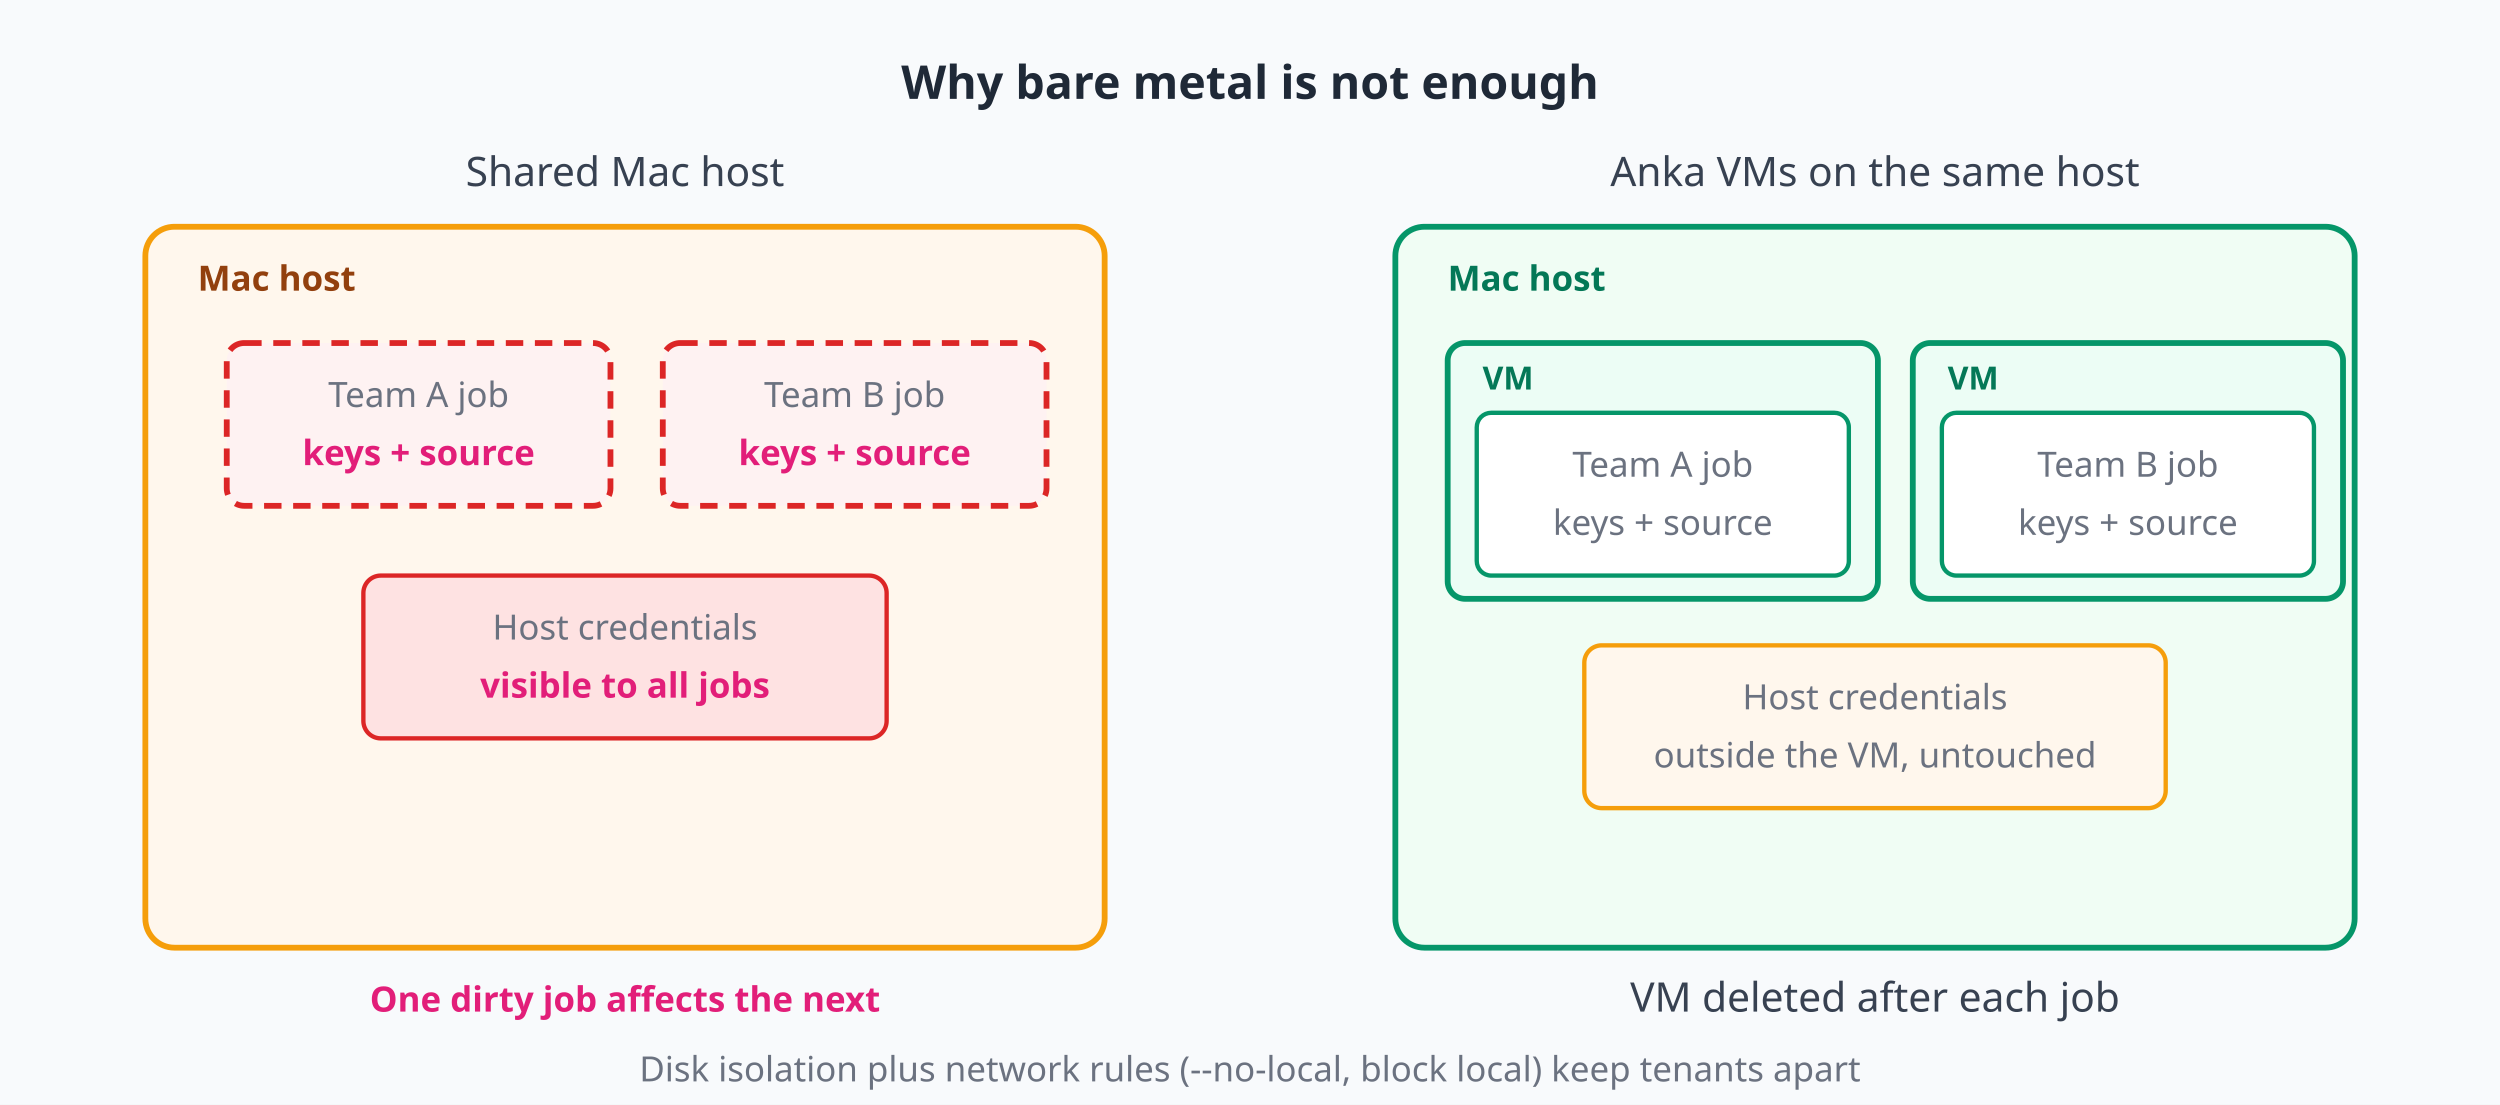
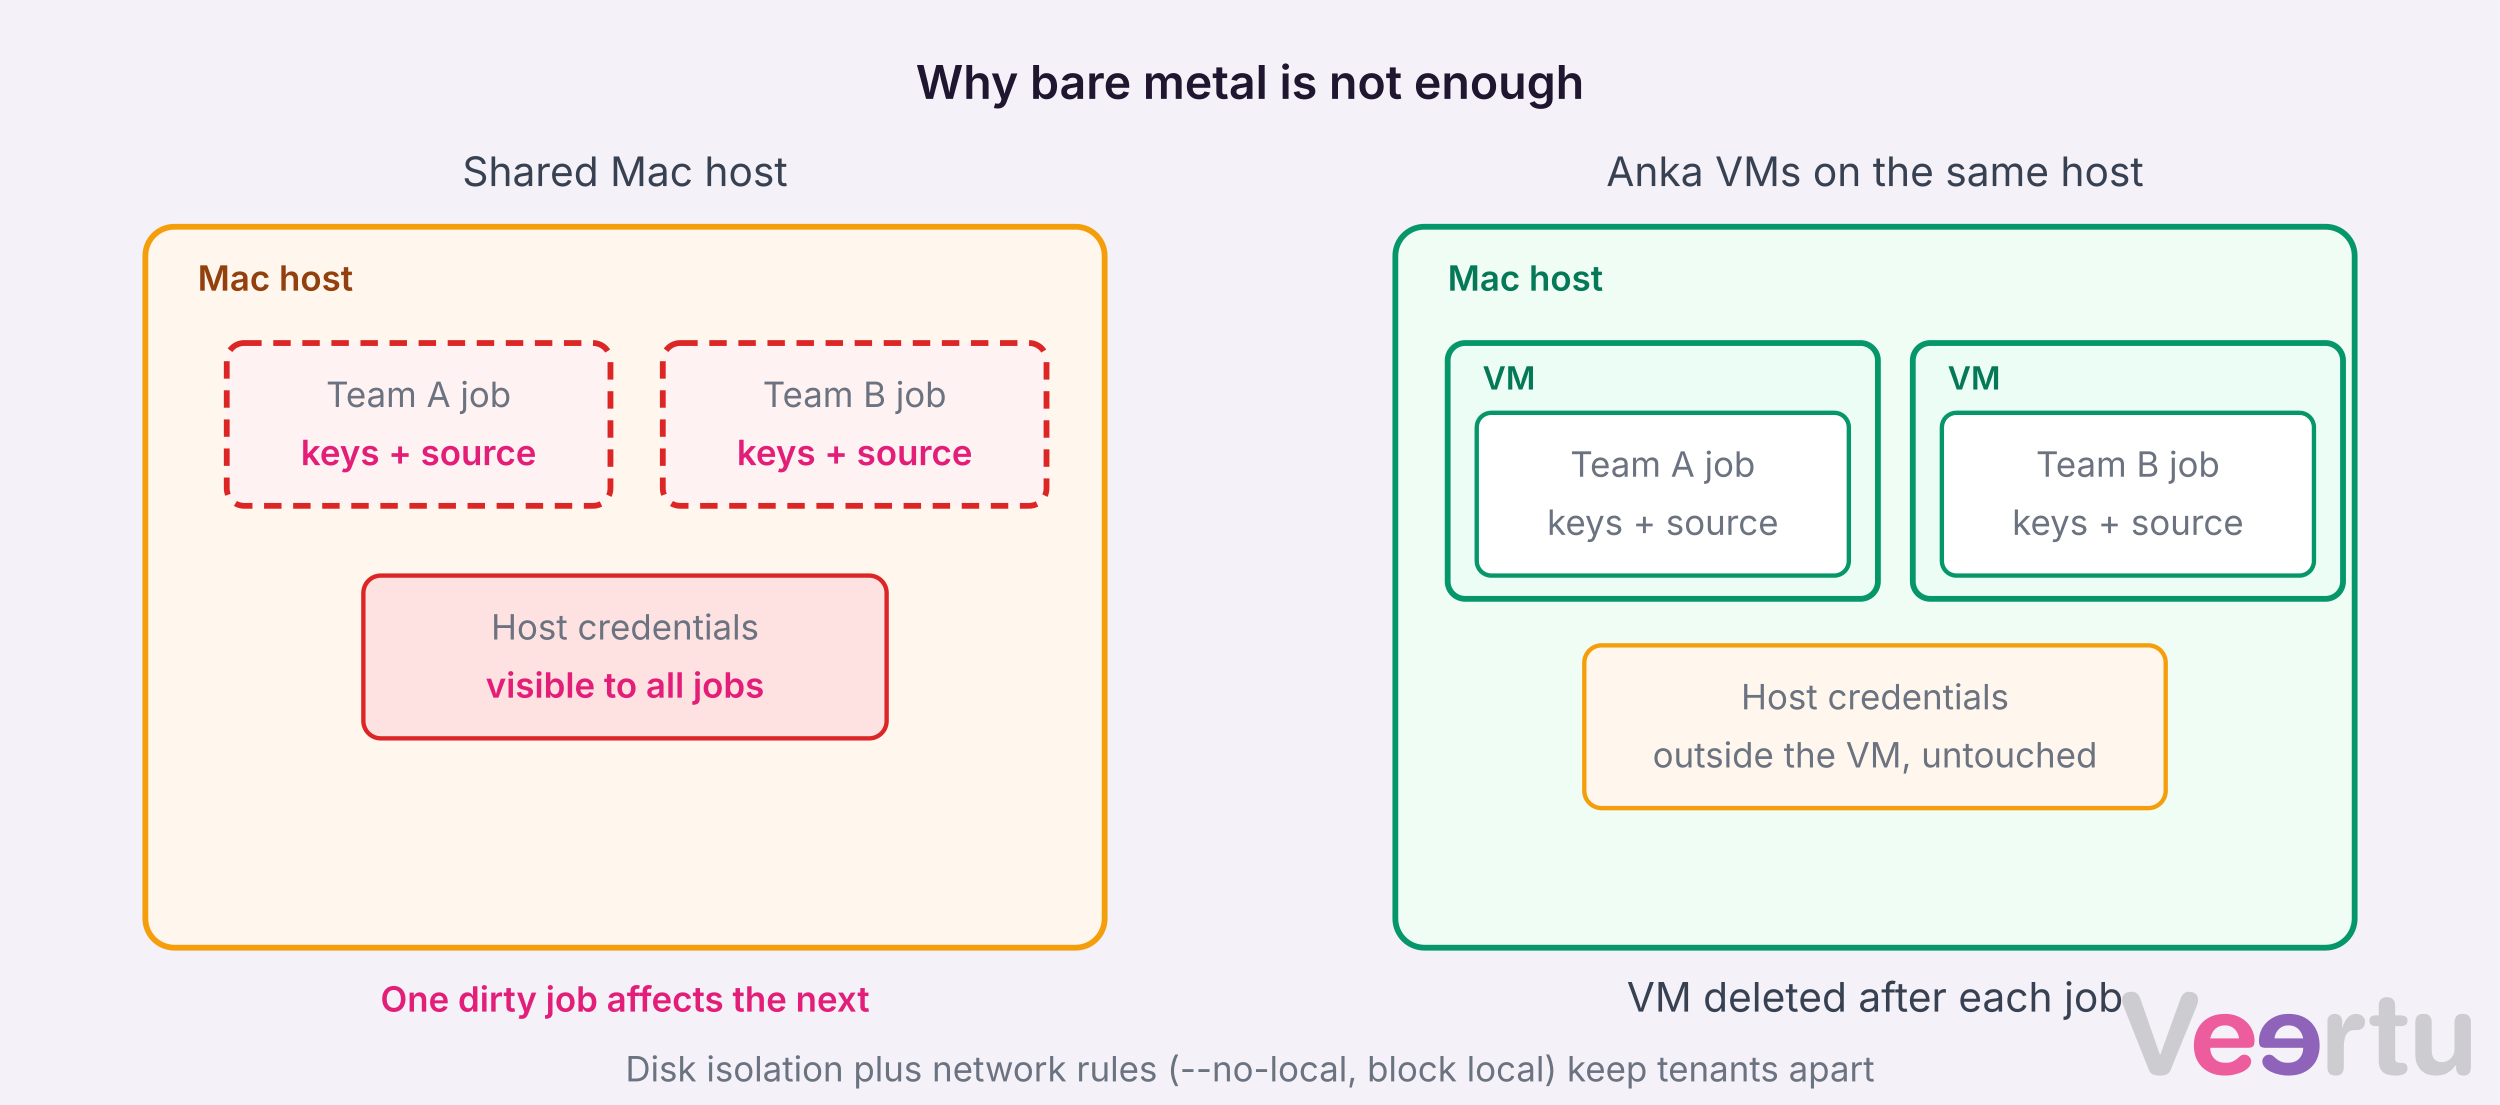
<svg xmlns="http://www.w3.org/2000/svg" viewBox="0 0 860 380" role="img" aria-label="Bare metal host risks versus isolated VMs">
  <defs>
    <style>
-       .title { font: 600 16px system-ui, sans-serif; fill: #1f2937; }
-       .label { font: 14px system-ui, sans-serif; fill: #374151; }
-       .small { font: 12px system-ui, sans-serif; fill: #6b7280; }
-       .warn { font: 600 12px system-ui, sans-serif; fill: #e21e79; }
-       .host-tag { font: 600 12px system-ui, sans-serif; fill: #92400e; }
-       .host-tag-green { font: 600 12px system-ui, sans-serif; fill: #047857; }
-       .vm-tag { font: 600 11px system-ui, sans-serif; fill: #047857; }
+       .title { font: 600 16px 'Museo Sans Rounded', system-ui, -apple-system, 'Segoe UI', sans-serif; fill: #1F1630; }
+       .label { font: 14px 'Museo Sans Rounded', system-ui, -apple-system, 'Segoe UI', sans-serif; fill: #374151; }
+       .small { font: 12px 'Museo Sans Rounded', system-ui, -apple-system, 'Segoe UI', sans-serif; fill: #6b7280; }
+       .warn { font: 600 12px 'Museo Sans Rounded', system-ui, -apple-system, 'Segoe UI', sans-serif; fill: #e21e79; }
+       .host-tag { font: 600 12px 'Museo Sans Rounded', system-ui, -apple-system, 'Segoe UI', sans-serif; fill: #92400e; }
+       .host-tag-green { font: 600 12px 'Museo Sans Rounded', system-ui, -apple-system, 'Segoe UI', sans-serif; fill: #047857; }
+       .vm-tag { font: 600 11px 'Museo Sans Rounded', system-ui, -apple-system, 'Segoe UI', sans-serif; fill: #047857; }
      .host { fill: #fff7ed; stroke: #f59e0b; stroke-width: 2; }
      .host-green { fill: #f0fdf4; stroke: #059669; stroke-width: 2; }
      .vm { fill: #ecfdf5; stroke: #059669; stroke-width: 2; }
      .job-bad { fill: #fef2f2; stroke: #dc2626; stroke-width: 2; stroke-dasharray: 6 4; }
      .job-good { fill: #ffffff; stroke: #059669; stroke-width: 1.5; }
      .host-cred-bad { fill: #fee2e2; stroke: #dc2626; stroke-width: 1.5; }
      .host-cred-good { fill: #fff7ed; stroke: #f59e0b; stroke-width: 1.5; }
    </style>
  </defs>
-   <rect width="860" height="380" fill="#f8fafc" />
+   <rect width="860" height="380" fill="#F4F1F8" />
  <text x="430" y="34" text-anchor="middle" class="title">Why bare metal is not enough</text>
  <text x="215" y="64" text-anchor="middle" class="label">Shared Mac host</text>
  <rect x="50" y="78" width="330" height="248" rx="10" class="host" />
  <text x="68" y="100" class="host-tag">Mac host</text>
  <rect x="78" y="118" width="132" height="56" rx="6" class="job-bad" />
  <text x="144" y="140" text-anchor="middle" class="small">Team A job</text>
  <text x="144" y="160" text-anchor="middle" class="warn">keys + source</text>
  <rect x="228" y="118" width="132" height="56" rx="6" class="job-bad" />
  <text x="294" y="140" text-anchor="middle" class="small">Team B job</text>
  <text x="294" y="160" text-anchor="middle" class="warn">keys + source</text>
  <rect x="125" y="198" width="180" height="56" rx="6" class="host-cred-bad" />
  <text x="215" y="220" text-anchor="middle" class="small">Host credentials</text>
  <text x="215" y="240" text-anchor="middle" class="warn">visible to all jobs</text>
  <text x="215" y="348" text-anchor="middle" class="warn">One dirty job affects the next</text>
  <text x="645" y="64" text-anchor="middle" class="label">Anka VMs on the same host</text>
  <rect x="480" y="78" width="330" height="248" rx="10" class="host-green" />
  <text x="498" y="100" class="host-tag-green">Mac host</text>
  <rect x="498" y="118" width="148" height="88" rx="6" class="vm" />
  <text x="510" y="134" class="vm-tag">VM</text>
  <rect x="508" y="142" width="128" height="56" rx="5" class="job-good" />
  <text x="572" y="164" text-anchor="middle" class="small">Team A job</text>
  <text x="572" y="184" text-anchor="middle" class="small">keys + source</text>
  <rect x="658" y="118" width="148" height="88" rx="6" class="vm" />
  <text x="670" y="134" class="vm-tag">VM</text>
  <rect x="668" y="142" width="128" height="56" rx="5" class="job-good" />
  <text x="732" y="164" text-anchor="middle" class="small">Team B job</text>
  <text x="732" y="184" text-anchor="middle" class="small">keys + source</text>
  <rect x="545" y="222" width="200" height="56" rx="6" class="host-cred-good" />
  <text x="645" y="244" text-anchor="middle" class="small">Host credentials</text>
  <text x="645" y="264" text-anchor="middle" class="small">outside the VM, untouched</text>
  <text x="645" y="348" text-anchor="middle" class="label">VM deleted after each job</text>
  <text x="430" y="372" text-anchor="middle" class="small">Disk isolation plus network rules (--no-local, block local) keep tenants apart</text>
+   <g class="veertu-watermark" data-veertu-logo="wordmark" aria-hidden="true" pointer-events="none" opacity="0.7" transform="translate(730 341.1642) scale(0.1532549)">
+     <path fill="#BCBEC0" d="M109.755,173.78c-2.187,5.888-5.34,9.755-9.458,11.602c-4.122,1.85-9.375,2.774-15.764,2.774 c-6.392,0-11.645-0.925-15.764-2.774c-4.122-1.847-7.275-5.714-9.458-11.602L2.522,30.519C0.839,25.979,0,21.943,0,18.412 s0.587-6.471,1.766-8.828C2.94,7.233,4.54,5.341,6.558,3.909c2.018-1.427,4.288-2.435,6.81-3.027C15.89,0.297,18.412,0,20.934,0 c5.549,0,9.963,1.474,13.242,4.414c3.279,2.945,5.84,7.527,7.693,13.746l43.169,123.588h0.504L130.225,18.16 C133.922,6.053,140.395,0,149.646,0c2.522,0,5.044,0.297,7.567,0.883c2.522,0.591,4.792,1.6,6.81,3.027 c2.018,1.432,3.613,3.324,4.792,5.675c1.174,2.357,1.766,5.297,1.766,8.828s-0.843,7.567-2.522,12.107L109.755,173.78z" />
+     <path fill="#EA1D76" d="M197.904,125.858c0,9.755,2.985,17.782,8.954,24.087c5.967,6.305,14.334,9.458,25.096,9.458 c6.894,0,12.317-0.922,16.268-2.774c3.949-1.847,7.228-3.909,9.837-6.179c2.606-2.27,5.084-4.369,7.44-6.305 c2.354-1.931,5.381-2.901,9.08-2.901c4.372,0,7.984,1.558,10.845,4.666c2.858,3.113,4.288,6.35,4.288,9.71 c0,5.549-1.978,10.386-5.927,14.503c-3.951,4.122-8.828,7.485-14.629,10.089c-5.801,2.609-12.067,4.585-18.79,5.927 c-6.726,1.345-12.863,2.018-18.412,2.018c-12.95,0-23.877-1.978-32.789-5.927c-8.914-3.949-16.229-9.119-21.943-15.512 c-5.717-6.387-9.837-13.533-12.359-21.439c-2.522-7.9-3.783-15.89-3.783-23.961c0-10.759,1.597-20.511,4.792-29.258 c3.192-8.741,7.777-16.268,13.746-22.574c5.967-6.305,13.242-11.179,21.817-14.629c8.575-3.444,18.325-5.171,29.258-5.171 c10.593,0,20.009,1.726,28.249,5.171c8.237,3.45,15.217,7.99,20.934,13.62c5.714,5.636,10.047,12.067,12.989,19.295 c2.94,7.233,4.414,14.629,4.414,22.195c0,6.392-1.135,10.638-3.405,12.737c-2.27,2.104-6.518,3.153-12.737,3.153H197.904z M262.472,104.671c-1.009-8.575-4.374-15.593-10.089-21.06c-5.717-5.462-12.698-8.197-20.934-8.197 c-9.248,0-16.647,2.609-22.195,7.819c-5.549,5.215-9.332,12.359-11.35,21.439H262.472z" />
+     <path fill="#62269E" d="M323.334,125.858c-6.219,0-10.467-1.048-12.737-3.153c-2.27-2.099-3.405-6.345-3.405-12.737 c0-7.567,1.474-14.962,4.414-22.195c2.943-7.228,7.275-13.659,12.989-19.295c5.717-5.63,12.698-10.17,20.934-13.62 c8.239-3.444,17.655-5.171,28.249-5.171c10.932,0,20.682,1.726,29.258,5.171c8.575,3.45,15.85,8.323,21.817,14.629 c5.969,6.305,10.554,13.833,13.746,22.574c3.195,8.746,4.792,18.499,4.792,29.258c0,8.071-1.261,16.061-3.783,23.961 c-2.522,7.906-6.642,15.052-12.359,21.439c-5.714,6.392-13.029,11.563-21.943,15.512c-8.912,3.949-19.839,5.927-32.789,5.927 c-5.549,0-11.686-0.673-18.412-2.018c-6.723-1.343-12.989-3.318-18.79-5.927c-5.801-2.604-10.677-5.967-14.629-10.089 c-3.949-4.117-5.927-8.954-5.927-14.503c0-3.36,1.429-6.597,4.288-9.71c2.861-3.108,6.474-4.666,10.845-4.666 c3.699,0,6.726,0.969,9.08,2.901c2.357,1.936,4.834,4.036,7.44,6.305c2.609,2.27,5.888,4.332,9.837,6.179 c3.951,1.852,9.374,2.774,16.268,2.774c10.761,0,19.129-3.153,25.096-9.458c5.969-6.305,8.954-14.332,8.954-24.087H323.334z M406.566,104.671c-2.018-9.08-5.801-16.224-11.35-21.439c-5.549-5.21-12.947-7.819-22.195-7.819 c-8.237,0-15.217,2.735-20.934,8.197c-5.714,5.467-9.08,12.485-10.089,21.06H406.566z" />
+     <path fill="#BCBEC0" d="M460.85,66.838c0-5.549,1.597-9.792,4.792-12.737c3.192-2.94,7.146-4.414,11.854-4.414 c4.705,0,8.66,1.474,11.854,4.414c3.192,2.945,4.792,7.188,4.792,12.737v14.124h0.504c1.009-3.865,2.354-7.648,4.036-11.35 c1.679-3.697,3.741-7.017,6.179-9.963c2.435-2.94,5.297-5.336,8.575-7.188c3.279-1.847,7.188-2.774,11.728-2.774 c5.885,0,10.719,1.684,14.503,5.044c3.783,3.366,5.675,7.653,5.675,12.863c0,3.366-0.504,6.224-1.513,8.575 c-1.009,2.357-2.396,4.248-4.162,5.675c-1.766,1.432-3.744,2.483-5.927,3.153c-2.186,0.675-4.374,1.009-6.558,1.009h-6.558 c-7.401,0-13.076,2.987-17.025,8.954c-3.951,5.972-5.927,16.607-5.927,31.906v42.877c0,4.879-1.261,9.167-3.783,12.863 c-2.522,3.697-7.401,5.549-14.629,5.549c-7.23,0-12.107-1.852-14.629-5.549c-2.522-3.697-3.783-7.984-3.783-12.863V66.838z" />
+     <path fill="#BCBEC0" d="M576.093,77.179h-6.305c-5.213,0-8.954-1.009-11.224-3.027 c-2.27-2.018-3.405-5.044-3.405-9.08c0-4.036,1.135-7.062,3.405-9.08c2.27-2.018,6.011-3.027,11.224-3.027h6.305V30.519 c0-6.053,1.679-10.633,5.044-13.746c3.363-3.108,7.819-4.666,13.368-4.666c5.549,0,10.002,1.558,13.368,4.666 c3.363,3.113,5.044,7.693,5.044,13.746v22.448h11.098c5.381,0,9.498,0.927,12.359,2.774c2.859,1.852,4.288,4.963,4.288,9.332 c0,4.374-1.429,7.485-4.288,9.332c-2.861,1.852-6.978,2.774-12.359,2.774h-11.098v73.648c0,5.72,3.192,8.575,9.584,8.575h5.297 c4.036,0,7.188,1.096,9.458,3.279c2.27,2.189,3.405,5.215,3.405,9.08c0,10.932-8.914,16.394-26.735,16.394 c-13.454,0-23.12-2.735-29.005-8.197c-5.888-5.462-8.828-13.659-8.828-24.591V77.179z" />
+     <path fill="#BCBEC0" d="M783.009,169.744c0,5.549-1.303,10.007-3.909,13.368c-2.609,3.363-6.852,5.044-12.737,5.044 c-5.888,0-10.131-1.681-12.737-5.044c-2.609-3.36-3.909-7.819-3.909-13.368v-4.792h-0.504c-5.213,6.897-11.31,12.485-18.286,16.773 c-6.978,4.288-15.764,6.432-26.357,6.432c-5.549,0-11.098-0.757-16.647-2.27s-10.509-4.162-14.881-7.945 c-4.374-3.783-7.945-8.741-10.719-14.881c-2.774-6.135-4.162-13.911-4.162-23.33v-71.63c0-4.874,1.261-9.161,3.783-12.863 c2.522-3.697,7.398-5.549,14.629-5.549c7.228,0,12.107,1.852,14.629,5.549c2.522,3.702,3.783,7.99,3.783,12.863v64.316 c0,7.567,1.85,13.707,5.549,18.412c3.697,4.711,9.584,7.062,17.655,7.062c3.192,0,6.471-0.631,9.837-1.892 c3.363-1.261,6.39-3.153,9.08-5.675c2.688-2.522,4.876-5.588,6.558-9.206c1.679-3.613,2.522-7.693,2.522-12.233V68.099 c0-4.874,1.261-9.161,3.783-12.863c2.522-3.697,7.398-5.549,14.629-5.549c7.228,0,12.107,1.852,14.629,5.549 c2.522,3.702,3.783,7.99,3.783,12.863V169.744z" />
+   </g>
</svg>
